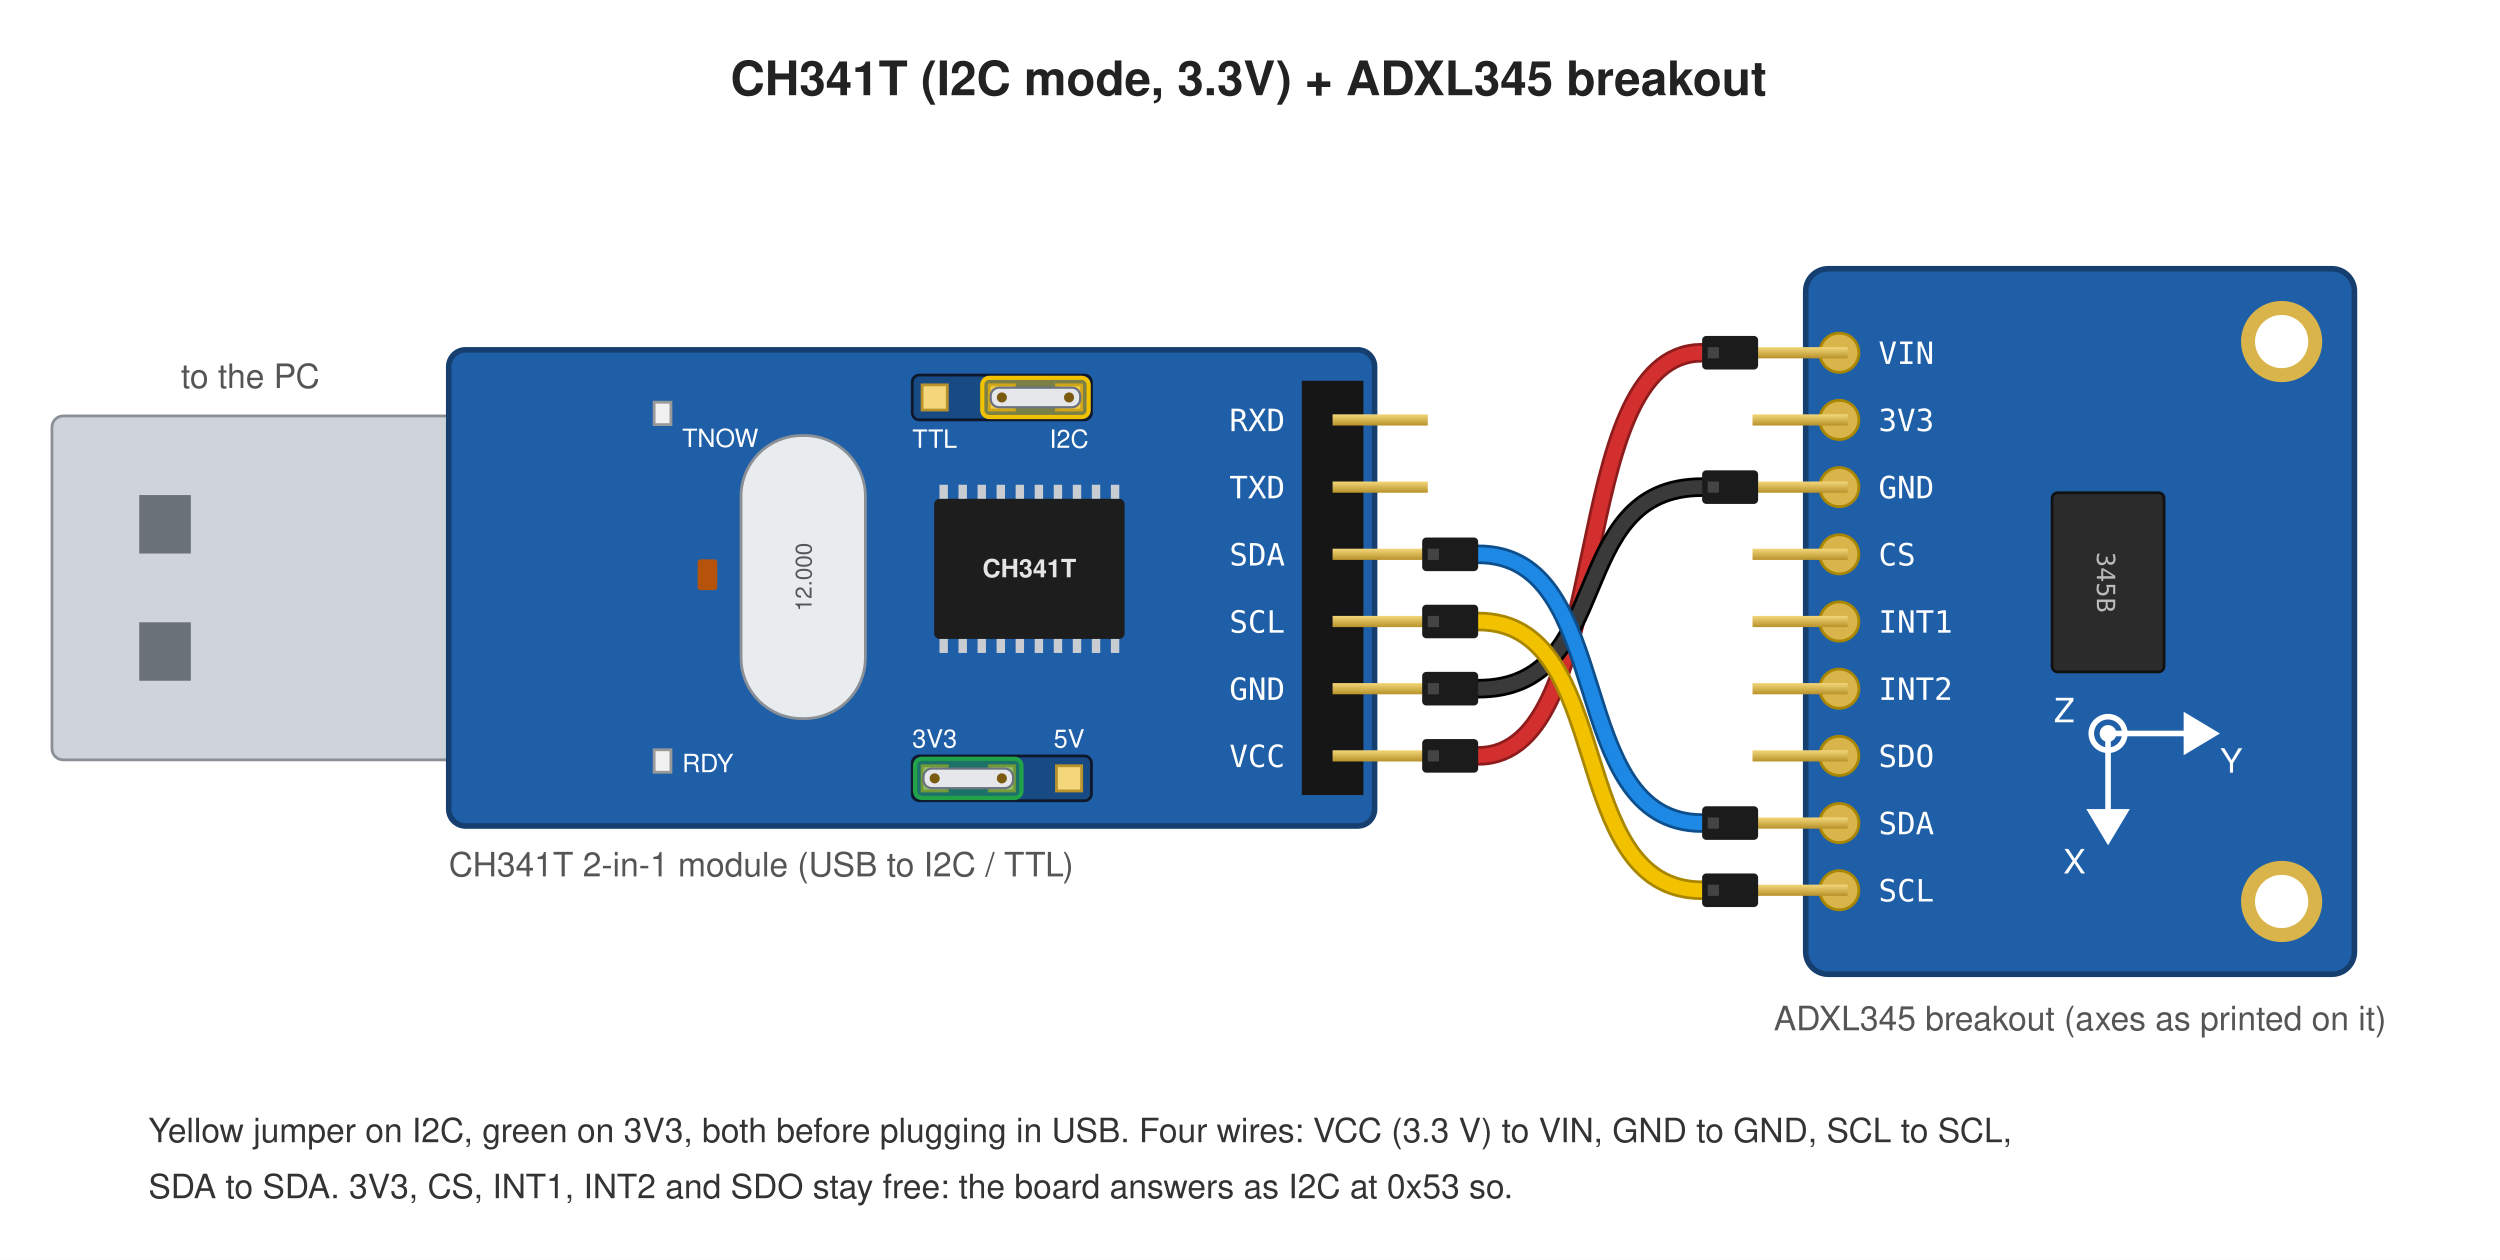
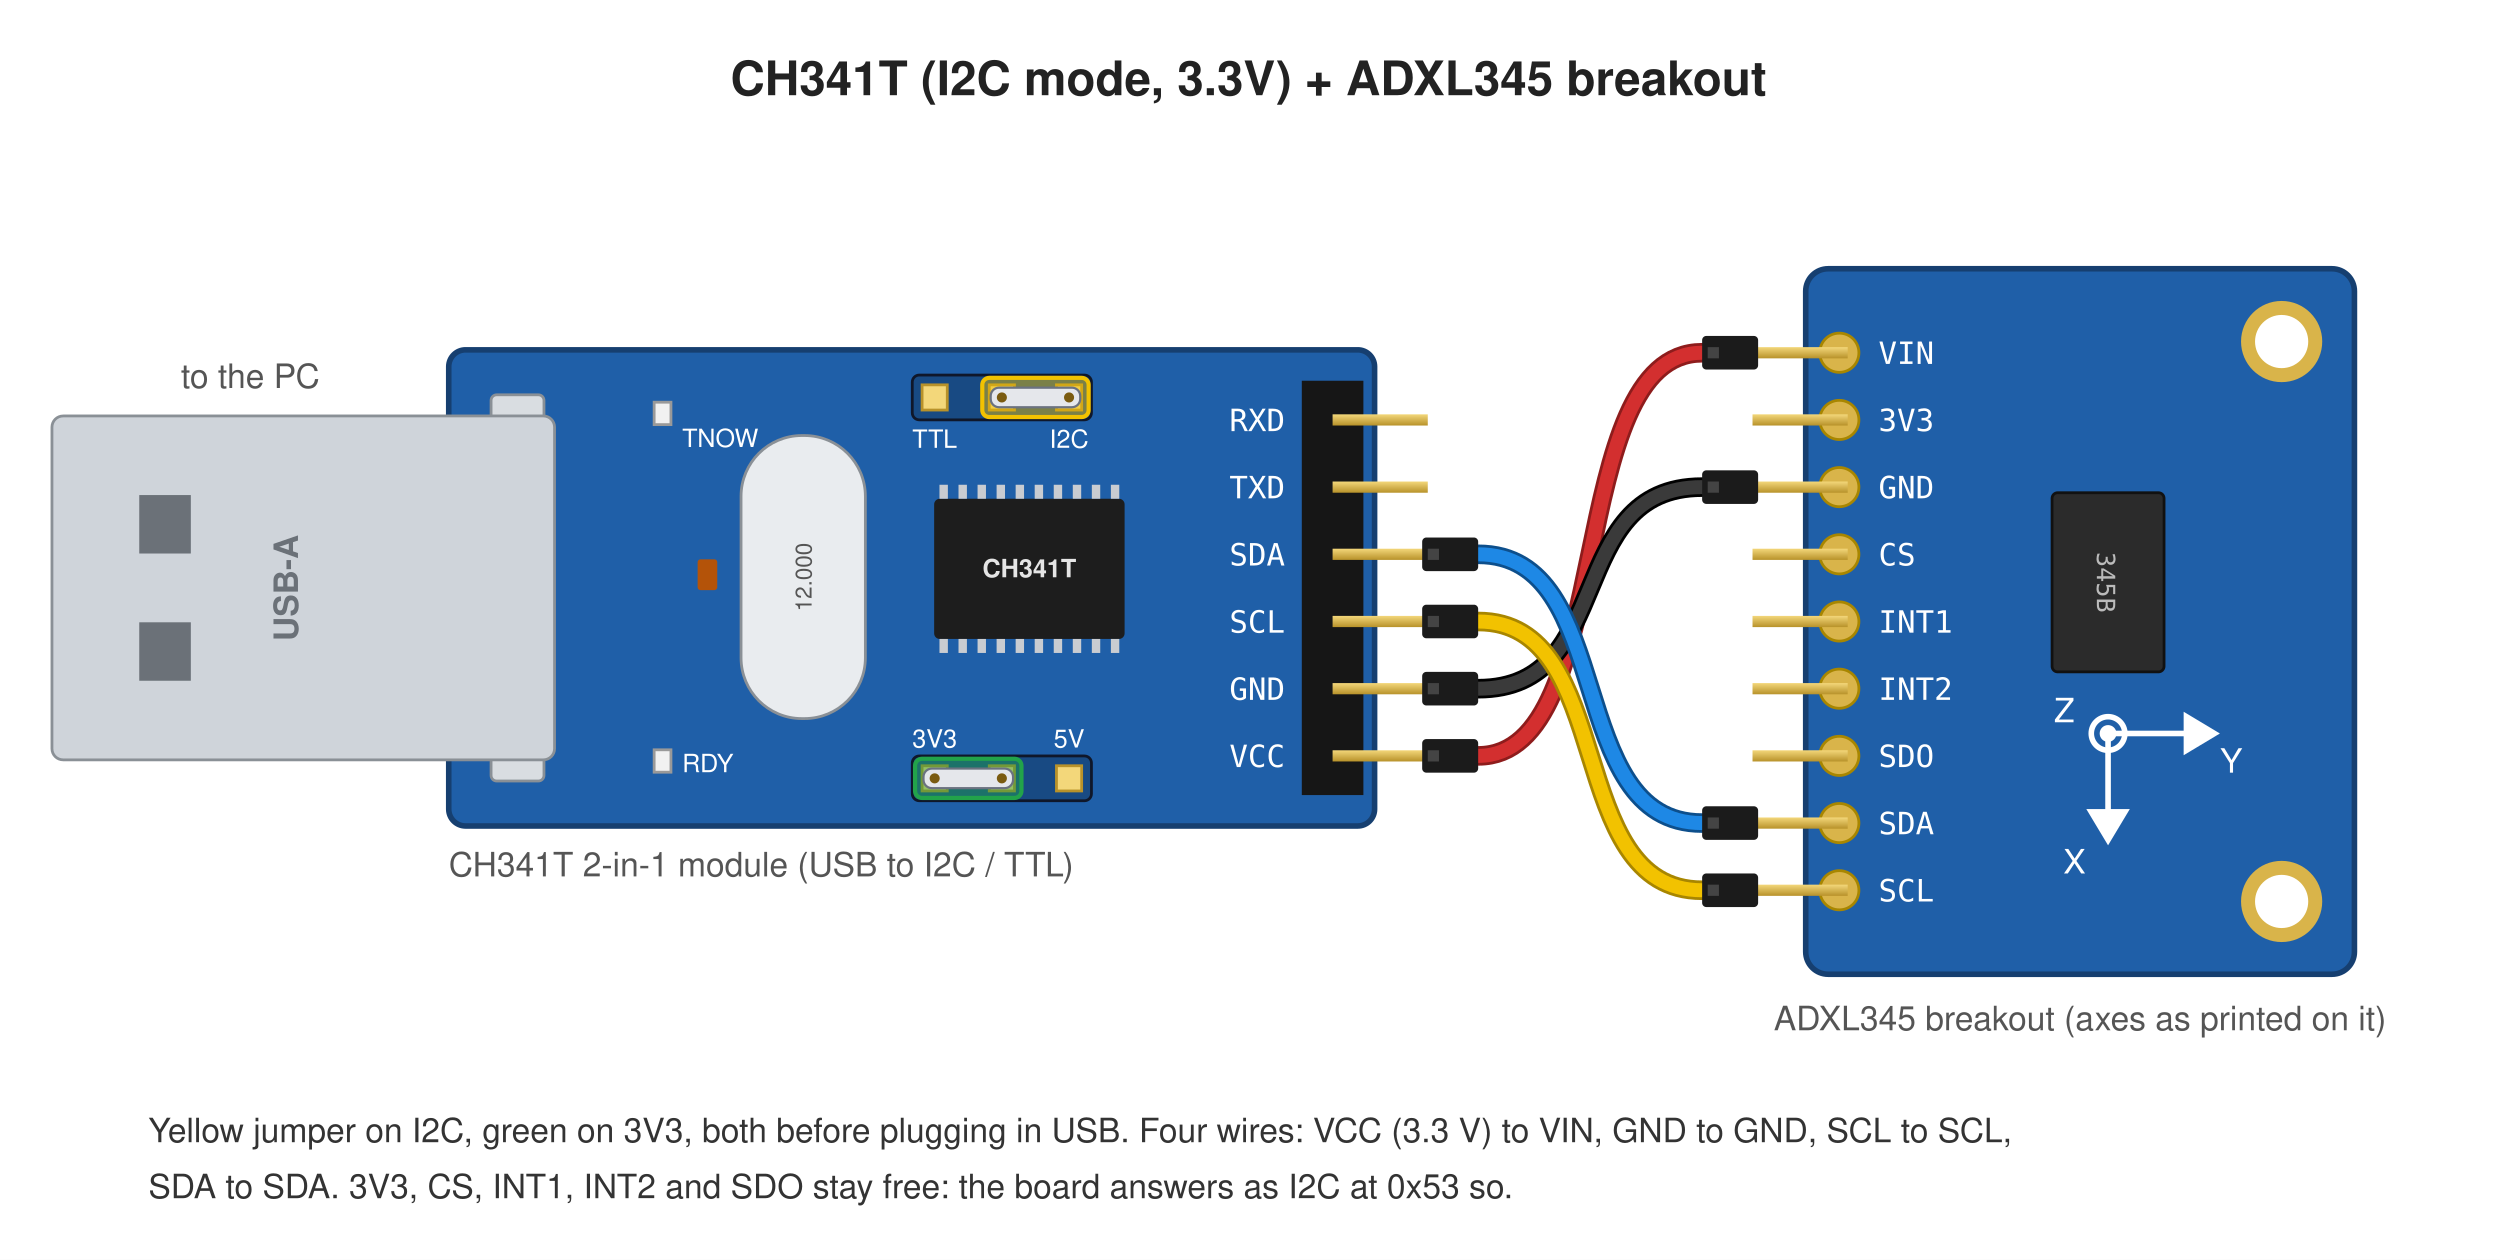
<svg xmlns="http://www.w3.org/2000/svg" viewBox="0 0 893 450" width="893" height="450" font-family="Helvetica, Arial, sans-serif">
  <style>@media (prefers-color-scheme: dark) { .bg { fill-opacity: 0.85 } }</style>
  <defs>
    <linearGradient id="metal" x1="0" y1="0" x2="0" y2="1">
      <stop offset="0" stop-color="#e9ecef" />
      <stop offset="0.5" stop-color="#b8bec5" />
      <stop offset="1" stop-color="#d9dde1" />
    </linearGradient>
    <linearGradient id="pin" x1="0" y1="0" x2="0" y2="1">
      <stop offset="0" stop-color="#f3d77a" />
      <stop offset="1" stop-color="#b8922a" />
    </linearGradient>
    <g id="dupont">
      <rect x="0" y="-6" width="20" height="12" rx="1.5" fill="#1b1b1b" />
      <rect x="2" y="-2" width="4" height="4" fill="#444" />
    </g>
  </defs>
  <rect class="bg" width="893" height="450" fill="#ffffff" />
  <text x="446" y="34" text-anchor="middle" font-size="17" font-weight="bold" fill="#222">CH341T (I2C mode, 3.3V) + ADXL345 breakout</text>
  <text x="89.425" y="138.583" text-anchor="middle" font-size="12" fill="#555">to the PC</text>
+   <rect x="160.291" y="124.961" width="330.709" height="170.079" rx="6" fill="#1f5fa8" stroke="#163f70" stroke-width="2" />
+   <rect x="175.409" y="141.024" width="18.898" height="9.449" rx="2" fill="#d9dde1" stroke="#8a9096" />
+   <rect x="175.409" y="269.528" width="18.898" height="9.449" rx="2" fill="#d9dde1" stroke="#8a9096" />
  <rect x="18.559" y="148.583" width="179.528" height="122.835" rx="4" fill="#cfd4da" stroke="#8a9096" />
  <rect x="49.74" y="176.835" width="18.425" height="20.882" fill="#6b7178" />
  <rect x="49.74" y="222.283" width="18.425" height="20.882" fill="#6b7178" />
-   <rect x="160.291" y="124.961" width="330.709" height="170.079" rx="6" fill="#1f5fa8" stroke="#163f70" stroke-width="2" />
+   <text transform="translate(106.4331 210.0) rotate(-90)" text-anchor="middle" font-size="12" font-weight="bold" fill="#6b7178">USB-A</text>
  <text x="160.291" y="313.039" font-size="12" fill="#555">CH341T 2-in-1 module (USB to I2C / TTL)</text>
  <rect x="465.0" y="136.0" width="22" height="148.0" fill="#161616" />
  <g fill="url(#pin)">
    <rect x="476.0" y="148.0" width="34.0" height="4" />
    <rect x="476.0" y="172.0" width="34.0" height="4" />
    <rect x="476.0" y="196.0" width="34.0" height="4" />
    <rect x="476.0" y="220.0" width="34.0" height="4" />
    <rect x="476.0" y="244.0" width="34.0" height="4" />
    <rect x="476.0" y="268.0" width="34.0" height="4" />
  </g>
  <g font-size="11" fill="#fff" font-family="Menlo, Consolas, monospace" text-anchor="end">
    <text x="459.0" y="154.0">RXD</text>
    <text x="459.0" y="178.0">TXD</text>
    <text x="459.0" y="202.0">SDA</text>
    <text x="459.0" y="226.0">SCL</text>
    <text x="459.0" y="250.0">GND</text>
    <text x="459.0" y="274.0">VCC</text>
  </g>
  <rect x="333.677" y="178.157" width="68.031" height="50.079" rx="2" fill="#1d1d1d" />
  <rect x="335.579" y="173.157" width="3" height="5" fill="#c9ccd1" />
  <rect x="335.579" y="228.236" width="3" height="5" fill="#c9ccd1" />
  <rect x="342.382" y="173.157" width="3" height="5" fill="#c9ccd1" />
  <rect x="342.382" y="228.236" width="3" height="5" fill="#c9ccd1" />
  <rect x="349.185" y="173.157" width="3" height="5" fill="#c9ccd1" />
  <rect x="349.185" y="228.236" width="3" height="5" fill="#c9ccd1" />
  <rect x="355.988" y="173.157" width="3" height="5" fill="#c9ccd1" />
  <rect x="355.988" y="228.236" width="3" height="5" fill="#c9ccd1" />
  <rect x="362.791" y="173.157" width="3" height="5" fill="#c9ccd1" />
  <rect x="362.791" y="228.236" width="3" height="5" fill="#c9ccd1" />
  <rect x="369.594" y="173.157" width="3" height="5" fill="#c9ccd1" />
  <rect x="369.594" y="228.236" width="3" height="5" fill="#c9ccd1" />
  <rect x="376.398" y="173.157" width="3" height="5" fill="#c9ccd1" />
  <rect x="376.398" y="228.236" width="3" height="5" fill="#c9ccd1" />
  <rect x="383.201" y="173.157" width="3" height="5" fill="#c9ccd1" />
  <rect x="383.201" y="228.236" width="3" height="5" fill="#c9ccd1" />
  <rect x="390.004" y="173.157" width="3" height="5" fill="#c9ccd1" />
  <rect x="390.004" y="228.236" width="3" height="5" fill="#c9ccd1" />
  <rect x="396.807" y="173.157" width="3" height="5" fill="#c9ccd1" />
  <rect x="396.807" y="228.236" width="3" height="5" fill="#c9ccd1" />
  <text x="367.693" y="206.197" text-anchor="middle" font-size="9" font-weight="bold" fill="#e5e5e5">CH341T</text>
  <rect x="264.701" y="155.575" width="44.409" height="101.102" rx="21.732" fill="#e9ecef" stroke="#8a9096" />
  <text transform="translate(289.9055 206.126) rotate(-90)" text-anchor="middle" font-size="8" fill="#555">12.000</text>
  <rect x="249.197" y="199.795" width="7" height="11" rx="1" fill="#b45309" />
  <rect x="325.866" y="133.969" width="64" height="16" rx="2.5" fill="#000" fill-opacity="0.22" stroke="#0f172a" stroke-width="1" />
  <rect x="377.366" y="137.469" width="9" height="9" fill="#f3d77a" stroke="#b8922a" />
  <rect x="353.366" y="137.469" width="9" height="9" fill="#f3d77a" stroke="#b8922a" />
  <rect x="329.366" y="137.469" width="9" height="9" fill="#f3d77a" stroke="#b8922a" />
  <rect x="350.866" y="134.969" width="38" height="14" rx="2.5" fill="#f2c200" fill-opacity="0.45" stroke="#f2c200" stroke-width="1.5" />
  <rect x="353.866" y="138.469" width="32" height="7" rx="3" fill="#e5e7eb" stroke="#6b7280" stroke-width="0.8" />
  <circle cx="357.866" cy="141.969" r="1.8" fill="#7a5b10" />
  <circle cx="381.866" cy="141.969" r="1.8" fill="#7a5b10" />
  <rect x="325.866" y="270.031" width="64" height="16" rx="2.5" fill="#000" fill-opacity="0.22" stroke="#0f172a" stroke-width="1" />
  <rect x="377.366" y="273.531" width="9" height="9" fill="#f3d77a" stroke="#b8922a" />
  <rect x="353.366" y="273.531" width="9" height="9" fill="#f3d77a" stroke="#b8922a" />
  <rect x="329.366" y="273.531" width="9" height="9" fill="#f3d77a" stroke="#b8922a" />
  <rect x="326.866" y="271.031" width="38" height="14" rx="2.5" fill="#22a34a" fill-opacity="0.45" stroke="#22a34a" stroke-width="1.5" />
  <rect x="329.866" y="274.531" width="32" height="7" rx="3" fill="#e5e7eb" stroke="#6b7280" stroke-width="0.8" />
  <circle cx="333.866" cy="278.031" r="1.8" fill="#7a5b10" />
  <circle cx="357.866" cy="278.031" r="1.8" fill="#7a5b10" />
  <text x="381.866" y="159.969" text-anchor="middle" font-size="9" fill="#fff">I2C</text>
  <text x="333.866" y="159.969" text-anchor="middle" font-size="9" fill="#fff">TTL</text>
  <text x="381.866" y="267.031" text-anchor="middle" font-size="9" fill="#fff">5V</text>
  <text x="333.866" y="267.031" text-anchor="middle" font-size="9" fill="#fff">3V3</text>
  <rect x="233.661" y="143.669" width="6" height="8" fill="#f1f1f1" stroke="#999" />
  <text x="243.661" y="159.669" font-size="9" fill="#fff">TNOW</text>
  <rect x="233.661" y="267.827" width="6" height="8" fill="#f1f1f1" stroke="#999" />
  <text x="243.661" y="275.827" font-size="9" fill="#fff">RDY</text>
  <g transform="translate(33 0)">
    <rect x="612" y="96" width="196" height="252" rx="8" fill="#1f5fa8" stroke="#163f70" stroke-width="2" />
    <circle cx="782" cy="122" r="12" fill="#fff" stroke="#d9b44a" stroke-width="5" />
    <circle cx="782" cy="322" r="12" fill="#fff" stroke="#d9b44a" stroke-width="5" />
    <g fill="#d9b44a" stroke="#a88600">
      <circle cx="624" cy="126" r="7" />
      <circle cx="624" cy="150" r="7" />
      <circle cx="624" cy="174" r="7" />
      <circle cx="624" cy="198" r="7" />
      <circle cx="624" cy="222" r="7" />
      <circle cx="624" cy="246" r="7" />
      <circle cx="624" cy="270" r="7" />
      <circle cx="624" cy="294" r="7" />
      <circle cx="624" cy="318" r="7" />
    </g>
    <g fill="url(#pin)">
      <rect x="593" y="124" width="34" height="4" />
      <rect x="593" y="148" width="34" height="4" />
      <rect x="593" y="172" width="34" height="4" />
      <rect x="593" y="196" width="34" height="4" />
      <rect x="593" y="220" width="34" height="4" />
      <rect x="593" y="244" width="34" height="4" />
      <rect x="593" y="268" width="34" height="4" />
      <rect x="593" y="292" width="34" height="4" />
      <rect x="593" y="316" width="34" height="4" />
    </g>
    <g font-size="11" fill="#fff" font-family="Menlo, Consolas, monospace">
      <text x="638" y="130">VIN</text>
      <text x="638" y="154">3V3</text>
      <text x="638" y="178">GND</text>
      <text x="638" y="202">CS</text>
      <text x="638" y="226">INT1</text>
      <text x="638" y="250">INT2</text>
      <text x="638" y="274">SDO</text>
      <text x="638" y="298">SDA</text>
      <text x="638" y="322">SCL</text>
    </g>
    <rect x="700" y="176" width="40" height="64" rx="2" fill="#2b2b2b" stroke="#111" />
    <text x="720" y="212" text-anchor="middle" font-size="9" fill="#bbb" font-family="Menlo, Consolas, monospace" transform="rotate(90 720 208)">345B</text>
    <g stroke="#fff" stroke-width="2" fill="#fff" font-size="12" font-family="Helvetica, Arial, sans-serif">
      <line x1="720" y1="262" x2="720" y2="296" />
      <path d="M714 290 L720 300 L726 290 z" />
      <text x="712" y="312" stroke="none" text-anchor="end">X</text>
      <line x1="720" y1="262" x2="754" y2="262" />
      <path d="M748 256 L758 262 L748 268 z" />
      <text x="760" y="276" stroke="none">Y</text>
      <circle cx="720" cy="262" r="6" fill="none" />
      <circle cx="720" cy="262" r="2" />
      <text x="708" y="258" stroke="none" text-anchor="end">Z</text>
    </g>
    <text x="710" y="368" text-anchor="middle" font-size="12" fill="#555">ADXL345 breakout (axes as printed on it)</text>
    <g stroke-linecap="round" fill="none">
      <path d="M495 270 C 545 270, 525 126, 575 126" stroke="#8e1c1c" stroke-width="7" />
      <path d="M495 270 C 545 270, 525 126, 575 126" stroke="#d32f2f" stroke-width="5" />
      <path d="M495 246 C 545 246, 525 174, 575 174" stroke="#000" stroke-width="7" />
      <path d="M495 246 C 545 246, 525 174, 575 174" stroke="#3a3a3a" stroke-width="5" />
      <path d="M495 222 C 545 222, 525 318, 575 318" stroke="#a88600" stroke-width="7" />
      <path d="M495 222 C 545 222, 525 318, 575 318" stroke="#f2c200" stroke-width="5" />
      <path d="M495 198 C 545 198, 525 294, 575 294" stroke="#0d4f8c" stroke-width="7" />
      <path d="M495 198 C 545 198, 525 294, 575 294" stroke="#1e88e5" stroke-width="5" />
    </g>
    <use href="#dupont" x="475" y="270" />
    <use href="#dupont" x="475" y="246" />
    <use href="#dupont" x="475" y="222" />
    <use href="#dupont" x="475" y="198" />
    <use href="#dupont" x="575" y="126" />
    <use href="#dupont" x="575" y="174" />
    <use href="#dupont" x="575" y="318" />
    <use href="#dupont" x="575" y="294" />
    <g font-size="12" fill="#333">
      <text x="20" y="408">Yellow jumper on I2C, green on 3V3, both before plugging in USB. Four wires: VCC (3.3 V) to VIN, GND to GND, SCL to SCL,</text>
      <text x="20" y="428">SDA to SDA. 3V3, CS, INT1, INT2 and SDO stay free: the board answers as I2C at 0x53 so.</text>
    </g>
  </g>
</svg>
